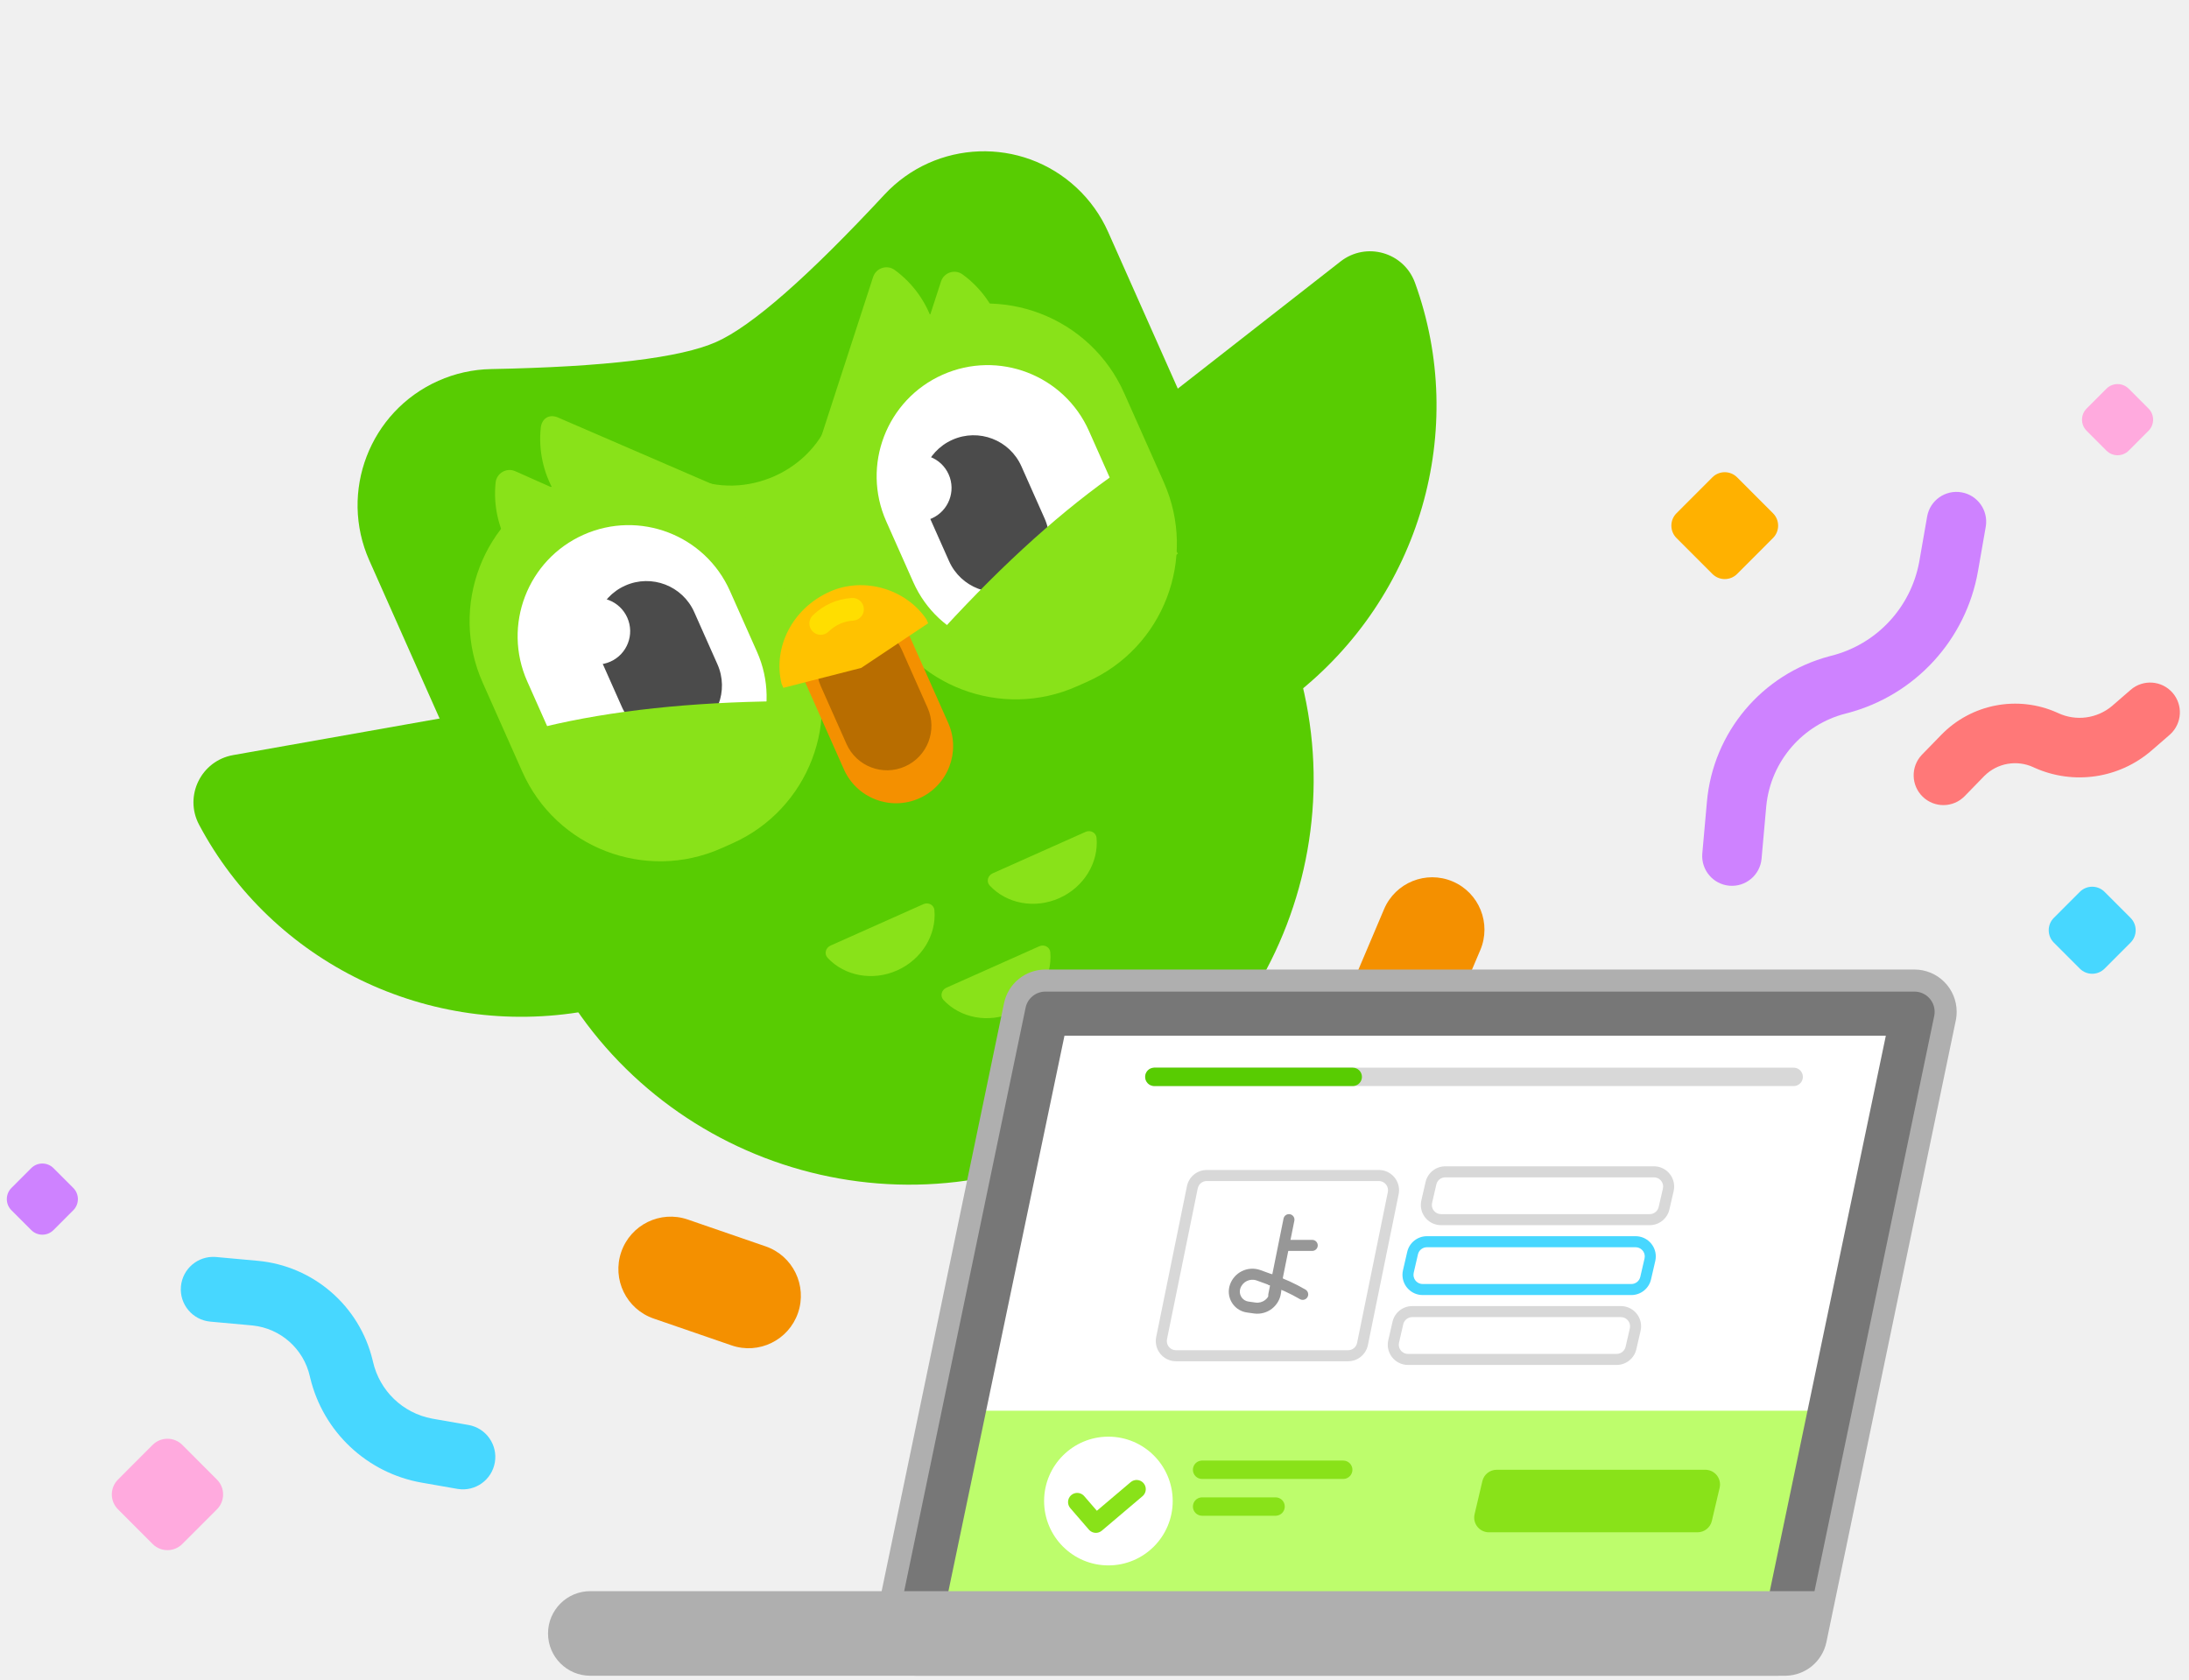
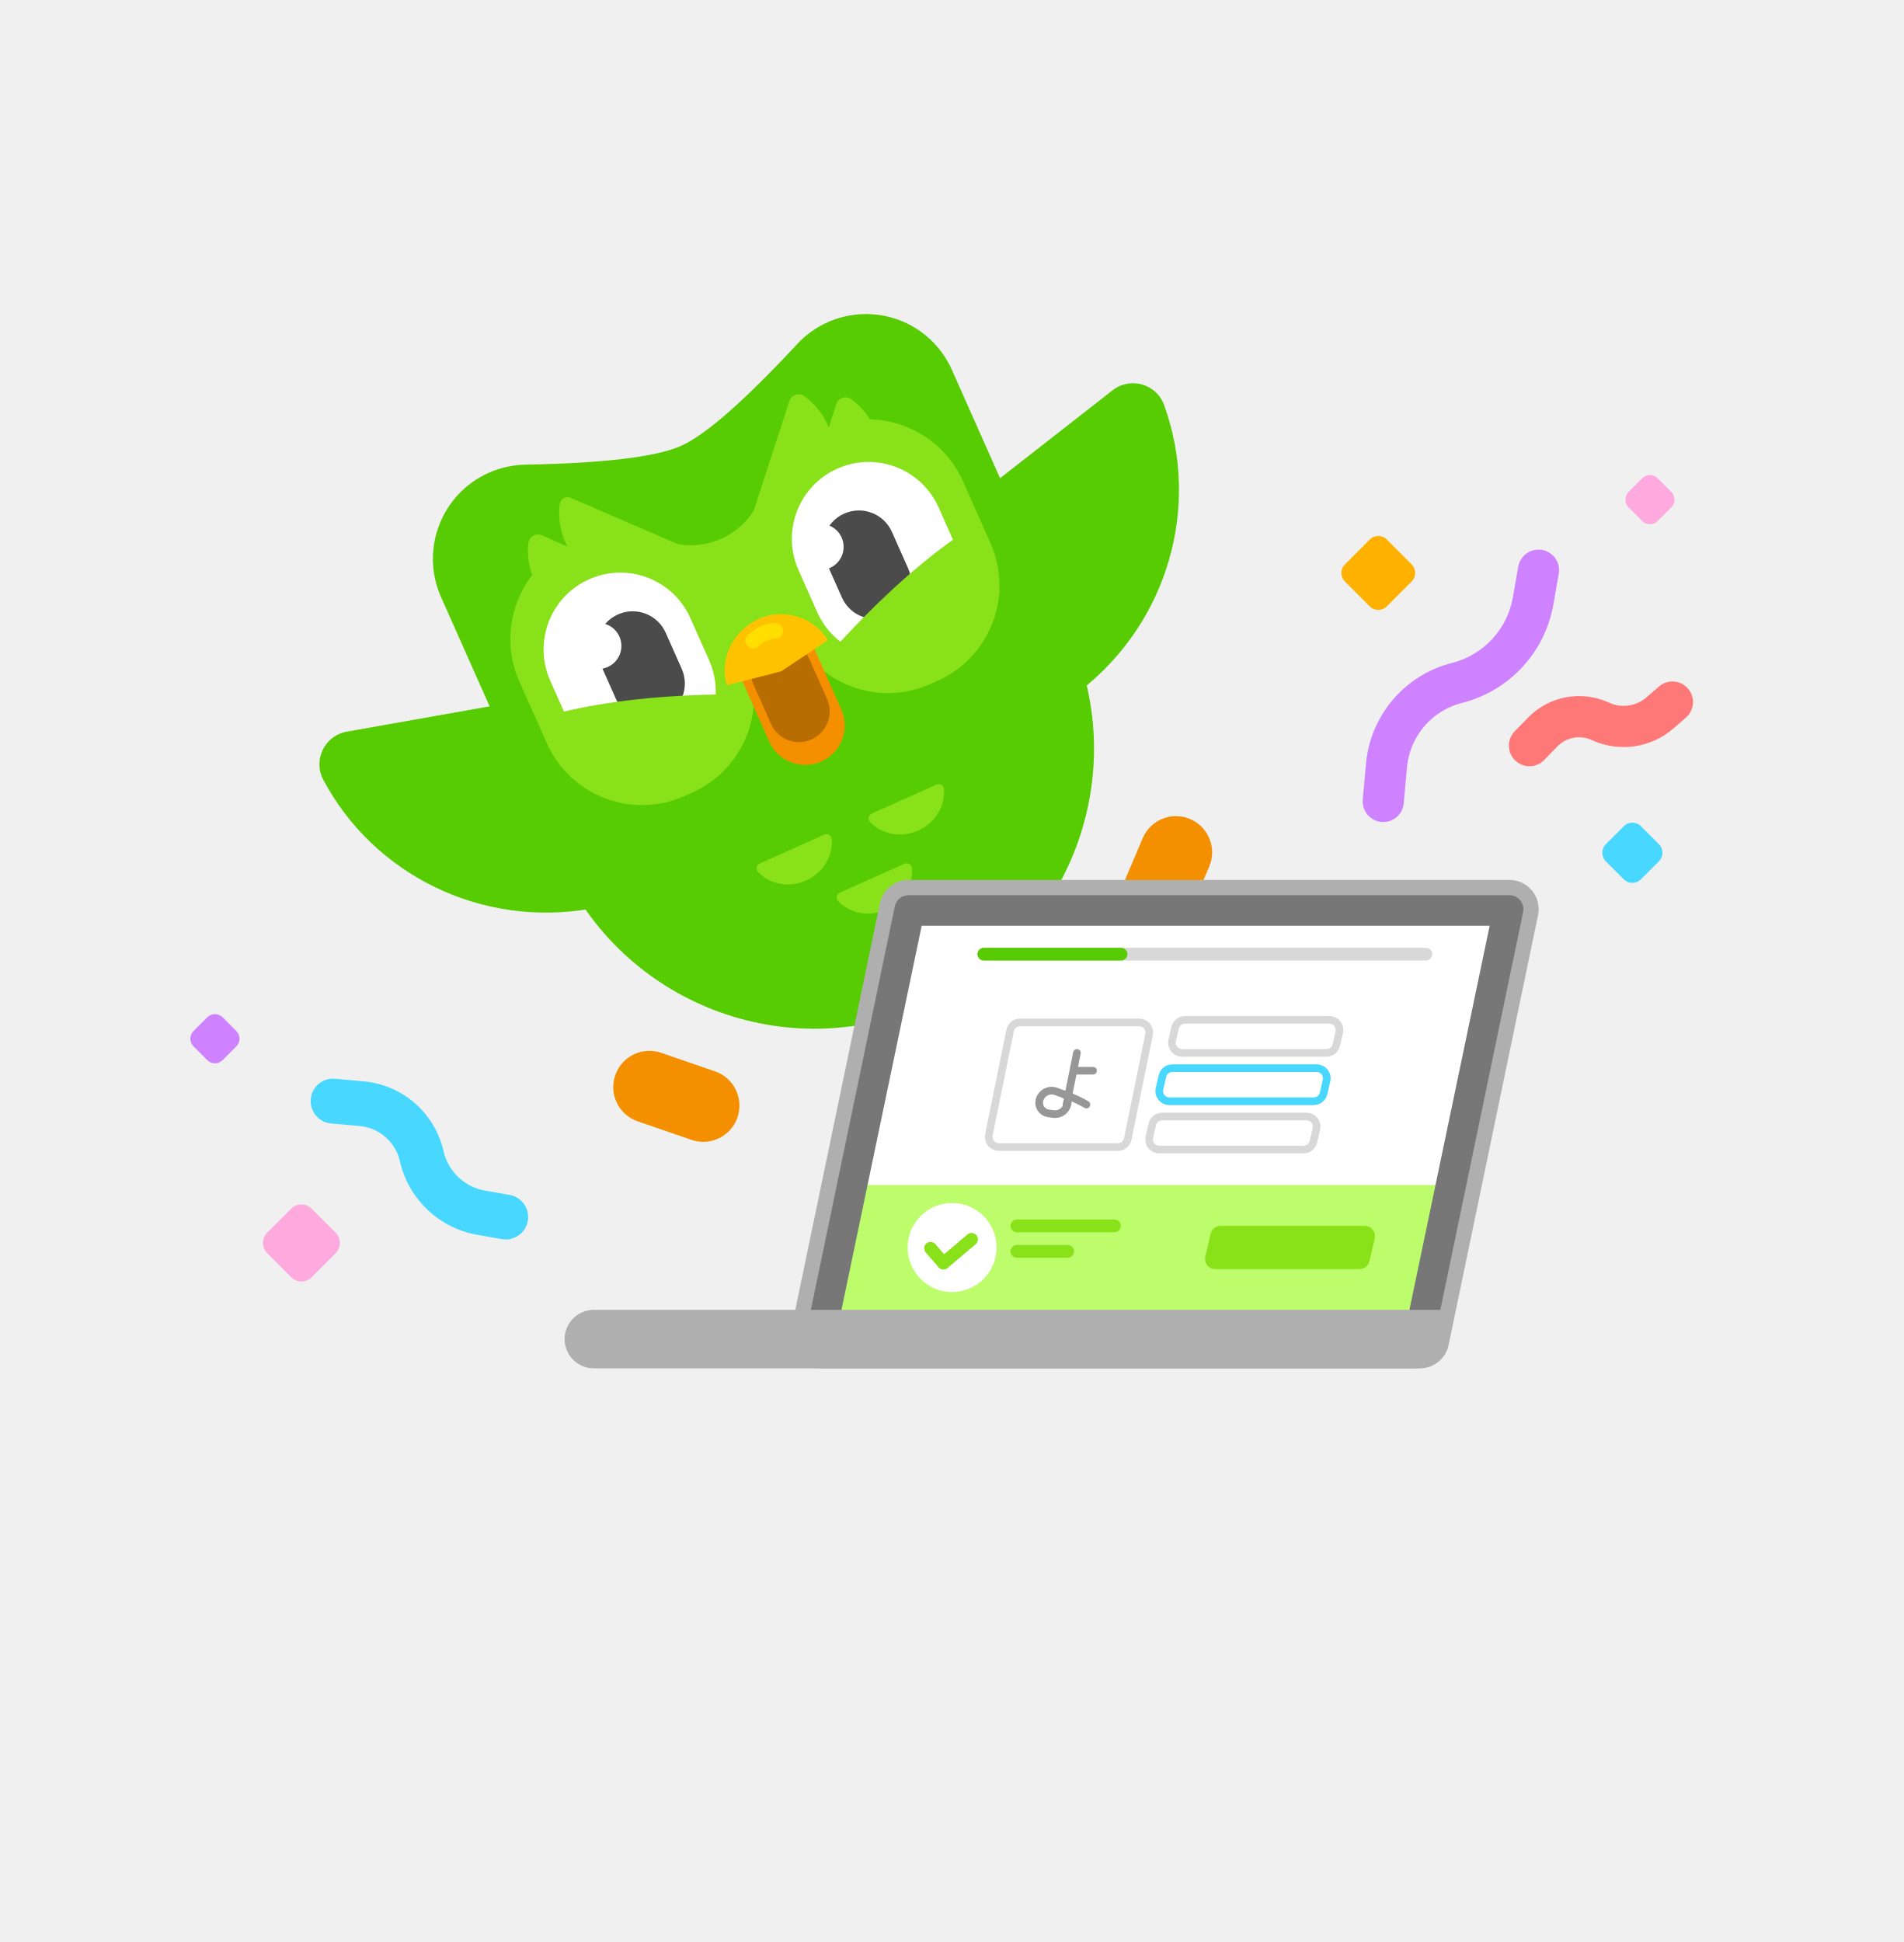
- <svg xmlns="http://www.w3.org/2000/svg" width="318" height="244" viewBox="0 0 318 244" fill="none">
-   <path d="M33.863 109.713L120.664 94.331C125.316 93.507 129.411 97.458 128.751 102.136C125.577 124.608 108.07 142.84 85.138 146.904C62.205 150.968 39.55 139.852 28.92 119.826C26.707 115.658 29.21 110.537 33.863 109.713Z" fill="#58CC02" />
-   <path d="M194.742 37.991L125.247 92.299C121.522 95.209 121.714 100.901 125.627 103.539C144.427 116.214 169.67 115.385 188.03 101.037C206.391 86.689 213.302 62.39 205.555 41.079C203.942 36.644 198.467 35.08 194.742 37.991Z" fill="#58CC02" />
-   <path d="M90.249 181.909C91.616 177.936 95.939 175.823 99.906 177.19L111.222 181.09C115.188 182.456 117.296 186.785 115.929 190.758C114.562 194.731 110.238 196.844 106.272 195.477L94.955 191.578C90.989 190.211 88.882 185.882 90.249 181.909Z" fill="#F49000" />
-   <path d="M211.024 128.069C207.163 126.428 202.704 128.234 201.064 132.101L196.385 143.134C194.744 147.002 196.545 151.466 200.405 153.106C204.266 154.747 208.725 152.941 210.365 149.074L215.045 138.04C216.685 134.173 214.885 129.709 211.024 128.069Z" fill="#F49000" />
-   <path d="M71.34 53.624C87.971 53.307 98.878 51.993 104.062 49.681C109.212 47.385 117.35 40.254 128.477 28.287C135.912 20.291 148.412 19.838 156.396 27.275C158.342 29.088 159.902 31.275 160.982 33.706L185.756 89.43C198.935 119.076 185.603 153.817 155.978 167.026C126.353 180.236 91.653 166.912 78.473 137.266L53.655 81.441C49.221 71.466 53.706 59.776 63.674 55.332C66.09 54.255 68.697 53.674 71.34 53.624Z" fill="#58CC02" />
-   <path d="M81.07 60.666L105.008 71.017C106.272 71.58 106.62 73.213 105.693 74.242C101.243 79.188 94.007 80.75 87.774 77.975C81.54 75.2 77.859 68.778 78.557 62.162C78.702 60.785 79.806 60.103 81.07 60.666Z" fill="#89E219" />
-   <path d="M100.234 69.322C108.271 72.874 118.162 68.432 120.799 60.12C126.981 74.024 136.194 94.749 136.148 94.644C136.117 94.574 129.258 97.633 115.571 103.819C111.009 93.699 105.897 82.2 100.234 69.322Z" fill="#89E219" />
-   <path d="M74.856 68.466L98.467 78.977C99.732 79.54 100.08 81.174 99.154 82.203C94.702 87.148 87.463 88.708 81.225 85.931C74.987 83.154 71.302 76.731 71.999 70.114C72.144 68.737 73.59 67.902 74.856 68.466Z" fill="#89E219" />
-   <path d="M81.24 70.191L82.817 69.487C93.883 64.553 106.845 69.53 111.768 80.604L117.524 93.549C122.447 104.623 117.467 117.6 106.4 122.535L104.823 123.238C93.757 128.172 80.795 123.195 75.872 112.121L70.117 99.176C65.194 88.102 70.174 75.125 81.24 70.191Z" fill="#89E219" />
-   <path d="M126.838 40.25L118.838 64.858C118.409 66.177 119.387 67.529 120.77 67.528C127.414 67.522 133.414 63.176 135.528 56.675C137.641 50.173 135.343 43.133 129.972 39.225C128.853 38.412 127.267 38.931 126.838 40.25Z" fill="#89E219" />
-   <path d="M136.703 40.898L128.702 65.507C128.274 66.826 129.252 68.178 130.635 68.177C137.279 68.171 143.279 63.825 145.392 57.324C147.506 50.822 145.208 43.782 139.836 39.874C138.718 39.061 137.132 39.58 136.703 40.898Z" fill="#89E219" />
-   <path d="M132.787 46.709L134.364 46.006C145.43 41.071 158.392 46.048 163.315 57.122L169.07 70.068C173.993 81.142 169.013 94.119 157.947 99.053L156.472 99.71C145.468 104.617 132.575 99.725 127.592 88.752L121.735 75.853C116.724 64.818 121.601 51.802 132.628 46.78C132.681 46.756 132.734 46.733 132.787 46.709Z" fill="#89E219" />
-   <path d="M84.766 77.698C92.899 74.072 102.425 77.73 106.043 85.868L109.973 94.709C113.591 102.847 109.932 112.384 101.799 116.01C93.666 119.637 84.141 115.979 80.523 107.841L76.592 98.999C72.974 90.861 76.634 81.324 84.766 77.698Z" fill="white" />
-   <path d="M136.922 54.45C145.054 50.824 154.58 54.482 158.198 62.62L162.128 71.461C165.746 79.599 162.086 89.136 153.954 92.762C145.821 96.388 136.296 92.731 132.678 84.593L128.747 75.751C125.129 67.613 128.789 58.076 136.922 54.45Z" fill="white" />
-   <path d="M90.824 85.087C94.658 83.378 99.148 85.102 100.854 88.939L104.223 96.517C105.929 100.354 104.203 104.85 100.369 106.559C96.536 108.269 92.045 106.545 90.339 102.708L86.97 95.13C85.264 91.293 86.99 86.797 90.824 85.087Z" fill="#4B4B4B" />
-   <path d="M132.13 92.405C130.27 88.22 125.37 86.338 121.188 88.204C117.005 90.068 115.123 94.973 116.984 99.159L122.599 111.79C124.46 115.975 129.359 117.857 133.542 115.992C137.724 114.127 139.607 109.222 137.746 105.036L132.13 92.405Z" fill="#F49000" />
-   <path d="M131.009 94.418C129.561 91.163 125.751 89.7 122.498 91.15C119.245 92.601 117.781 96.416 119.228 99.671L122.971 108.092C124.419 111.347 128.229 112.81 131.482 111.36C134.736 109.909 136.2 106.094 134.752 102.839L131.009 94.418Z" fill="#B86D00" />
-   <path d="M113.532 99.329C112.276 94.126 115.034 88.424 120.551 85.964C125.466 83.772 131.543 85.535 134.565 89.951L134.836 90.561L125.116 97.042L113.803 99.939L113.532 99.329Z" fill="#FFC200" />
-   <path d="M120.365 91.775C119.711 92.407 118.669 92.389 118.038 91.734C117.407 91.08 117.426 90.037 118.08 89.405C119.651 87.887 121.557 87.037 123.735 86.883C124.642 86.819 125.428 87.503 125.492 88.411C125.555 89.318 124.872 90.106 123.965 90.17C122.559 90.269 121.38 90.795 120.365 91.775Z" fill="#FFDE00" />
-   <path d="M138.351 63.901C142.185 62.192 146.676 63.916 148.382 67.753L151.751 75.331C153.457 79.168 151.731 83.664 147.897 85.374C144.063 87.083 139.572 85.359 137.867 81.522L134.498 73.944C132.792 70.107 134.517 65.611 138.351 63.901Z" fill="#4B4B4B" />
-   <path d="M88.676 96.131C91.116 95.043 92.214 92.182 91.128 89.741C90.043 87.299 87.185 86.202 84.746 87.29C82.306 88.378 81.208 91.239 82.294 93.68C83.379 96.121 86.237 97.219 88.676 96.131Z" fill="white" />
-   <path d="M135.363 75.32C137.803 74.232 138.901 71.371 137.816 68.93C136.73 66.489 133.873 65.391 131.433 66.479C128.993 67.567 127.895 70.428 128.981 72.869C130.066 75.311 132.924 76.408 135.363 75.32Z" fill="white" />
-   <path d="M79.12 105.581L82.548 119.922C91.115 117.865 101.484 116.758 113.63 116.631L113.484 101.884C100.3 102.022 88.853 103.244 79.12 105.581Z" fill="#89E219" />
-   <path d="M162.771 68.289L171.118 80.436C163.859 85.436 156.1 92.412 147.879 101.367L137.033 91.391C145.957 81.671 154.524 73.969 162.771 68.289Z" fill="#89E219" />
-   <path d="M120.65 137.391L134.146 131.368C134.869 131.045 135.679 131.485 135.745 132.236C136.062 135.846 133.9 139.402 130.335 140.993C126.769 142.584 122.687 141.816 120.223 139.164C119.71 138.612 119.926 137.714 120.65 137.391Z" fill="#89E219" />
-   <path d="M144.204 126.892L157.7 120.869C158.423 120.546 159.233 120.985 159.299 121.737C159.617 125.347 157.455 128.902 153.889 130.494C150.323 132.085 146.241 131.316 143.777 128.664C143.264 128.112 143.48 127.215 144.204 126.892Z" fill="#89E219" />
-   <path d="M137.483 143.511L150.979 137.488C151.702 137.165 152.512 137.605 152.578 138.356C152.895 141.966 150.733 145.522 147.168 147.113C143.602 148.704 139.52 147.936 137.056 145.284C136.543 144.732 136.759 143.834 137.483 143.511Z" fill="#89E219" />
-   <path d="M152.252 141.403H277.572C280.962 141.403 283.711 144.154 283.711 147.549C283.711 147.971 283.667 148.393 283.581 148.807L264.939 238.057C264.344 240.905 261.836 242.945 258.93 242.945H133.61C130.22 242.945 127.471 240.193 127.471 236.799C127.471 236.376 127.515 235.954 127.601 235.541L146.243 146.291C146.838 143.443 149.346 141.403 152.252 141.403Z" fill="white" />
-   <path d="M139.259 204.966H265.641C266.82 204.966 267.776 205.923 267.776 207.104C267.776 207.277 267.755 207.449 267.714 207.617L260.44 237.045C260.204 237.999 259.349 238.669 258.367 238.669H131.985C130.806 238.669 129.85 237.712 129.85 236.531C129.85 236.358 129.871 236.186 129.913 236.018L137.186 206.59C137.422 205.636 138.277 204.966 139.259 204.966Z" fill="#BDFD6C" />
-   <path d="M277.572 141.403H152.195L152.001 141.407L151.944 141.41C150.632 141.476 149.387 141.96 148.381 142.779C147.294 143.663 146.534 144.898 146.243 146.291L127.589 235.598L127.553 235.794L127.544 235.852C127.496 236.165 127.471 236.482 127.471 236.799C127.471 238.447 128.128 240.002 129.269 241.145C130.41 242.287 131.964 242.945 133.61 242.945H258.986L259.181 242.94L259.238 242.937C260.549 242.871 261.795 242.387 262.801 241.569C263.888 240.685 264.648 239.45 264.939 238.057L283.593 148.749L283.628 148.553L283.637 148.495C283.686 148.182 283.711 147.865 283.711 147.549C283.711 145.9 283.054 144.345 281.913 143.203C280.772 142.06 279.218 141.403 277.572 141.403ZM273.958 150.488L256.544 233.859H137.223L154.637 150.488H273.958Z" fill="#777777" />
-   <path d="M217.424 213.551H247.734C248.914 213.551 249.87 214.508 249.87 215.689C249.87 215.853 249.85 216.018 249.813 216.178L248.682 220.988C248.455 221.954 247.595 222.636 246.604 222.636H216.294C215.115 222.636 214.159 221.679 214.159 220.498C214.159 220.334 214.178 220.169 214.215 220.009L215.346 215.199C215.573 214.233 216.433 213.551 217.424 213.551Z" fill="#89E219" />
-   <path d="M240.272 169.46H209.958C208.591 169.46 207.405 170.405 207.097 171.739L206.481 174.411C206.431 174.628 206.406 174.849 206.406 175.072C206.406 176.695 207.721 178.011 209.342 178.011H239.657C241.024 178.011 242.21 177.066 242.517 175.733L243.133 173.061C243.183 172.844 243.208 172.622 243.208 172.4C243.208 170.776 241.894 169.46 240.272 169.46ZM209.958 171.063H240.272C241.01 171.063 241.607 171.662 241.607 172.4C241.607 172.501 241.596 172.601 241.573 172.7L240.957 175.372C240.817 175.978 240.278 176.408 239.657 176.408H209.342C208.605 176.408 208.008 175.81 208.008 175.072C208.008 174.971 208.019 174.87 208.042 174.771L208.658 172.099C208.797 171.493 209.337 171.063 209.958 171.063Z" fill="#D8D8D8" />
-   <path d="M235.469 189.769H205.154C203.787 189.769 202.601 190.713 202.294 192.047L201.678 194.719C201.628 194.936 201.603 195.158 201.603 195.38C201.603 197.003 202.917 198.319 204.538 198.319H234.853C236.22 198.319 237.406 197.375 237.714 196.041L238.329 193.369C238.379 193.152 238.405 192.93 238.405 192.708C238.405 191.085 237.09 189.769 235.469 189.769ZM205.154 191.372H235.469C236.206 191.372 236.803 191.97 236.803 192.708C236.803 192.809 236.792 192.91 236.769 193.008L236.153 195.681C236.013 196.287 235.474 196.716 234.853 196.716H204.538C203.801 196.716 203.204 196.118 203.204 195.38C203.204 195.279 203.215 195.178 203.238 195.08L203.854 192.407C203.994 191.801 204.533 191.372 205.154 191.372Z" fill="#D8D8D8" />
-   <path d="M237.604 179.614H207.29C205.922 179.614 204.736 180.559 204.429 181.893L203.813 184.565C203.763 184.782 203.738 185.003 203.738 185.226C203.738 186.849 205.052 188.165 206.674 188.165H236.988C238.355 188.165 239.541 187.22 239.849 185.887L240.465 183.215C240.515 182.998 240.54 182.776 240.54 182.554C240.54 180.93 239.225 179.614 237.604 179.614ZM207.29 181.218H237.604C238.341 181.218 238.939 181.816 238.939 182.554C238.939 182.655 238.927 182.756 238.904 182.854L238.288 185.526C238.149 186.132 237.61 186.562 236.988 186.562H206.674C205.937 186.562 205.339 185.964 205.339 185.226C205.339 185.125 205.351 185.024 205.373 184.925L205.989 182.253C206.129 181.647 206.668 181.218 207.29 181.218Z" fill="#47D7FF" />
-   <path d="M200.307 169.995H175.306C173.911 169.995 172.709 170.978 172.43 172.346L167.963 194.258C167.924 194.451 167.904 194.648 167.904 194.846C167.904 196.469 169.218 197.785 170.84 197.785H195.84C197.235 197.785 198.438 196.802 198.717 195.433L203.183 173.522C203.223 173.328 203.243 173.131 203.243 172.934C203.243 171.311 201.928 169.995 200.307 169.995ZM175.306 171.598H200.307C201.044 171.598 201.641 172.196 201.641 172.934C201.641 173.024 201.632 173.113 201.614 173.201L197.148 195.113C197.021 195.735 196.474 196.182 195.84 196.182H170.84C170.103 196.182 169.505 195.584 169.505 194.846C169.505 194.756 169.514 194.666 169.532 194.579L173.999 172.667C174.125 172.045 174.672 171.598 175.306 171.598Z" fill="#D8D8D8" />
-   <path d="M170.361 218.094C170.361 212.928 166.178 208.741 161.019 208.741C155.86 208.741 151.678 212.928 151.678 218.094C151.678 223.259 155.86 227.446 161.019 227.446C166.178 227.446 170.361 223.259 170.361 218.094Z" fill="white" />
-   <path d="M278.112 140.868H151.865L151.725 140.87C150.338 140.906 149.038 141.394 147.992 142.246C146.904 143.131 146.145 144.365 145.855 145.761L127.061 236.08L127.026 236.259C126.962 236.632 126.932 236.982 126.932 237.333C126.932 238.984 127.587 240.535 128.73 241.679C129.872 242.823 131.422 243.479 133.07 243.479H259.318L259.457 243.477C260.844 243.441 262.144 242.953 263.19 242.102C264.278 241.216 265.037 239.982 265.327 238.587L284.121 148.268L284.156 148.088C284.22 147.715 284.25 147.365 284.25 147.014C284.25 145.363 283.595 143.812 282.452 142.668C281.31 141.524 279.761 140.868 278.112 140.868ZM151.885 144.075H278.112C278.902 144.075 279.64 144.387 280.188 144.936C280.736 145.484 281.048 146.223 281.048 147.014C281.048 147.182 281.033 147.349 281.005 147.515L280.981 147.641L262.192 237.933C262.053 238.601 261.691 239.189 261.17 239.614C260.669 240.022 260.049 240.254 259.395 240.271L259.297 240.273H133.07C132.28 240.273 131.542 239.96 130.994 239.412C130.446 238.863 130.134 238.125 130.134 237.333C130.134 237.165 130.149 236.998 130.177 236.832L130.202 236.707L148.99 146.415C149.129 145.746 149.491 145.158 150.012 144.734C150.513 144.326 151.134 144.093 151.787 144.076L151.885 144.075Z" fill="#AFAFAF" />
-   <path d="M85.753 231.187H264.309V237.333C264.309 240.727 261.561 243.479 258.171 243.479H85.753C82.363 243.479 79.614 240.727 79.614 237.333C79.614 233.939 82.363 231.187 85.753 231.187Z" fill="#AFAFAF" />
-   <path d="M164.254 215.349C164.816 214.873 165.659 214.943 166.135 215.506C166.596 216.051 166.545 216.86 166.03 217.343L165.978 217.389L160.062 222.403C159.522 222.861 158.722 222.814 158.237 222.308L158.191 222.257L155.481 219.122C154.999 218.564 155.06 217.72 155.617 217.237C156.157 216.769 156.966 216.812 157.454 217.324L157.499 217.373L159.345 219.509L164.254 215.349Z" fill="#89E219" />
-   <path d="M195.135 212.215C195.872 212.215 196.469 212.813 196.469 213.551C196.469 214.267 195.905 214.852 195.197 214.885L195.135 214.887H174.631C173.894 214.887 173.296 214.289 173.296 213.551C173.296 212.834 173.86 212.249 174.568 212.216L174.631 212.215H195.135Z" fill="#89E219" />
-   <path d="M185.307 217.559C186.044 217.559 186.641 218.157 186.641 218.895C186.641 219.612 186.078 220.197 185.37 220.23L185.307 220.231H174.631C173.894 220.231 173.296 219.633 173.296 218.895C173.296 218.178 173.86 217.593 174.568 217.561L174.631 217.559H185.307Z" fill="#89E219" />
-   <path d="M260.573 155.128C261.31 155.128 261.907 155.726 261.907 156.464C261.907 157.181 261.343 157.766 260.636 157.799L260.573 157.8H167.691C166.954 157.8 166.357 157.202 166.357 156.464C166.357 155.747 166.921 155.162 167.629 155.13L167.691 155.128H260.573Z" fill="#D8D8D8" />
-   <path d="M196.517 155.128C197.254 155.128 197.851 155.726 197.851 156.464C197.851 157.181 197.287 157.766 196.58 157.799L196.517 157.8H167.691C166.954 157.8 166.357 157.202 166.357 156.464C166.357 155.747 166.921 155.162 167.629 155.13L167.691 155.128H196.517Z" fill="#58CC02" />
-   <path d="M186.463 177.051C186.55 176.617 186.973 176.336 187.406 176.424C187.823 176.508 188.098 176.902 188.041 177.318L188.033 177.368L185.825 188.324C185.737 188.758 185.315 189.039 184.881 188.951C184.464 188.867 184.189 188.473 184.246 188.057L184.255 188.007L186.463 177.051Z" fill="#979797" />
-   <path d="M190.633 180.149C191.075 180.149 191.433 180.508 191.433 180.95C191.433 181.377 191.101 181.725 190.682 181.751L190.633 181.752H186.714C186.272 181.752 185.913 181.393 185.913 180.95C185.913 180.524 186.246 180.175 186.665 180.15L186.714 180.149H190.633Z" fill="#979797" />
-   <path d="M178.667 186.695C178.607 186.872 178.564 187.055 178.538 187.241C178.303 188.915 179.468 190.463 181.14 190.698L182.19 190.846C184.096 191.099 185.84 189.761 186.092 187.86L186.374 185.725L183.113 184.543C183.087 184.534 183.061 184.525 183.035 184.516C181.228 183.91 179.272 184.885 178.667 186.695ZM182.526 186.036L182.568 186.051L184.617 186.793L184.504 187.649C184.369 188.673 183.429 189.393 182.407 189.257L181.363 189.111C180.567 188.999 180.012 188.261 180.124 187.464C180.136 187.376 180.157 187.288 180.185 187.204C180.509 186.234 181.558 185.711 182.526 186.036Z" fill="#979797" />
-   <path d="M189.938 188.468C189.715 188.85 189.225 188.98 188.843 188.758C187.418 187.929 185.925 187.249 184.363 186.716C183.945 186.574 183.721 186.118 183.863 185.699C184.006 185.28 184.461 185.056 184.879 185.199C186.542 185.765 188.131 186.489 189.648 187.372C190.03 187.594 190.16 188.085 189.938 188.468Z" fill="#979797" />
-   <path d="M309.524 100.231C311.327 98.666 314.056 98.86 315.62 100.666C317.161 102.446 316.993 105.128 315.259 106.703L315.185 106.769L312.57 109.039C307.868 113.119 301.234 114.095 295.566 111.554L295.395 111.475C292.994 110.365 290.162 110.867 288.288 112.723L288.204 112.807L285.417 115.671C283.751 117.383 281.016 117.418 279.306 115.751C277.62 114.107 277.562 111.419 279.159 109.704L279.227 109.633L282.014 106.769C286.399 102.263 293.121 100.981 298.845 103.541L299.019 103.62C301.601 104.815 304.636 104.407 306.812 102.584L306.908 102.501L309.524 100.231Z" fill="#FF7878" />
-   <path d="M279.959 75.051C280.37 72.698 282.609 71.123 284.96 71.535C287.278 71.941 288.84 74.126 288.488 76.444L288.472 76.542L287.349 82.976C285.605 92.959 278.22 101.002 268.454 103.592L268.157 103.669C261.868 105.257 257.253 110.614 256.595 117.06L256.577 117.256L255.906 124.764C255.694 127.144 253.594 128.901 251.217 128.688C248.873 128.478 247.134 126.431 247.29 124.091L247.298 123.994L247.968 116.485C248.87 106.391 255.984 97.953 265.746 95.356L266.043 95.279C272.585 93.626 277.561 88.315 278.799 81.687L278.835 81.486L279.959 75.051Z" fill="#CE82FF" />
-   <path d="M68.058 207.042C70.618 207.49 72.332 209.931 71.885 212.495C71.443 215.026 69.061 216.731 66.536 216.343L66.438 216.327L61.269 215.423C53.312 214.032 46.95 208.043 45.064 200.196L45.008 199.958C44.1 195.971 40.758 193.012 36.706 192.588L36.578 192.575L30.547 192.026C27.958 191.79 26.05 189.498 26.285 186.906C26.518 184.347 28.753 182.452 31.301 182.631L31.4 182.639L37.431 183.189C45.518 183.925 52.227 189.737 54.13 197.622L54.187 197.862C55.147 202.079 58.516 205.317 62.753 206.113L62.889 206.138L68.058 207.042Z" fill="#47D7FF" />
-   <path d="M31.517 214.978L26.485 209.939C25.293 208.747 23.362 208.747 22.171 209.939L17.138 214.978C15.947 216.171 15.947 218.104 17.138 219.297L22.171 224.335C23.362 225.528 25.293 225.528 26.485 224.335L31.517 219.297C32.709 218.104 32.709 216.171 31.517 214.978Z" fill="#FFAADE" />
-   <path d="M309.509 133.361L305.735 129.582C304.742 128.588 303.133 128.588 302.14 129.582L298.366 133.361C297.373 134.355 297.373 135.966 298.366 136.96L302.14 140.739C303.133 141.733 304.742 141.733 305.735 140.739L309.509 136.96C310.502 135.966 310.502 134.355 309.509 133.361Z" fill="#47D7FF" />
-   <path d="M312.117 59.356L309.241 56.477C308.347 55.583 306.899 55.583 306.005 56.477L303.13 59.356C302.236 60.251 302.236 61.701 303.13 62.596L306.005 65.475C306.899 66.369 308.347 66.369 309.241 65.475L312.117 62.596C313.01 61.701 313.01 60.251 312.117 59.356Z" fill="#FFAADE" />
-   <path d="M10.647 172.605L7.771 169.726C6.878 168.831 5.429 168.831 4.536 169.726L1.66 172.605C0.766 173.499 0.766 174.95 1.66 175.844L4.536 178.723C5.429 179.618 6.878 179.618 7.771 178.723L10.647 175.844C11.54 174.95 11.54 173.499 10.647 172.605Z" fill="#CE82FF" />
-   <path d="M257.567 74.573L252.355 69.355C251.362 68.361 249.752 68.361 248.76 69.355L243.547 74.573C242.555 75.567 242.555 77.179 243.547 78.172L248.76 83.391C249.752 84.385 251.362 84.385 252.355 83.391L257.567 78.172C258.56 77.179 258.56 75.567 257.567 74.573Z" fill="#FFB100" />
+ <svg xmlns="http://www.w3.org/2000/svg" width="400" height="408" viewBox="0 0 400 408" fill="none">
+   <path d="M72.863 153.713L159.664 138.331C164.316 137.507 168.411 141.459 167.751 146.136C164.577 168.608 147.07 186.84 124.138 190.904C101.205 194.968 78.55 183.852 67.92 163.826C65.707 159.658 68.21 154.537 72.863 153.713Z" fill="#58CC02" />
+   <path d="M233.742 81.991L164.247 136.298C160.522 139.209 160.714 144.901 164.627 147.539C183.427 160.214 208.67 159.385 227.03 145.037C245.391 130.689 252.302 106.39 244.555 85.079C242.942 80.644 237.467 79.08 233.742 81.991Z" fill="#58CC02" />
+   <path d="M129.249 225.909C130.616 221.936 134.939 219.823 138.906 221.19L150.222 225.09C154.188 226.456 156.296 230.785 154.929 234.758C153.562 238.731 149.238 240.844 145.272 239.477L133.955 235.578C129.989 234.211 127.882 229.882 129.249 225.909Z" fill="#F49000" />
+   <path d="M250.024 172.069C246.163 170.428 241.704 172.234 240.064 176.101L235.385 187.134C233.744 191.002 235.545 195.466 239.405 197.106C243.266 198.747 247.725 196.941 249.365 193.074L254.045 182.04C255.685 178.173 253.885 173.709 250.024 172.069Z" fill="#F49000" />
+   <path d="M110.34 97.624C126.971 97.307 137.878 95.993 143.062 93.681C148.212 91.385 156.35 84.254 167.477 72.287C174.912 64.291 187.412 63.838 195.396 71.275C197.342 73.088 198.902 75.275 199.982 77.706L224.756 133.43C237.935 163.076 224.603 197.817 194.978 211.026C165.353 224.236 130.653 210.912 117.473 181.266L92.655 125.441C88.221 115.466 92.706 103.777 102.674 99.332C105.09 98.255 107.697 97.674 110.34 97.624Z" fill="#58CC02" />
+   <path d="M120.071 104.666L144.008 115.017C145.272 115.58 145.62 117.213 144.693 118.242C140.243 123.188 133.007 124.75 126.774 121.975C120.54 119.2 116.859 112.778 117.557 106.162C117.702 104.785 118.806 104.103 120.071 104.666Z" fill="#89E219" />
+   <path d="M139.234 113.321C147.271 116.873 157.162 112.432 159.799 104.12C165.981 118.024 175.194 138.749 175.148 138.644C175.117 138.574 168.258 141.632 154.571 147.819C150.009 137.698 144.897 126.199 139.234 113.321Z" fill="#89E219" />
+   <path d="M113.856 112.466L137.467 122.977C138.732 123.54 139.08 125.174 138.154 126.203C133.702 131.148 126.462 132.708 120.225 129.931C113.987 127.154 110.302 120.731 110.999 114.114C111.143 112.737 112.59 111.902 113.856 112.466Z" fill="#89E219" />
+   <path d="M120.24 114.191L121.817 113.487C132.883 108.553 145.845 113.53 150.768 124.604L156.524 137.55C161.447 148.623 156.467 161.6 145.4 166.535L143.823 167.238C132.757 172.172 119.795 167.195 114.872 156.121L109.117 143.176C104.194 132.102 109.174 119.125 120.24 114.191Z" fill="#89E219" />
+   <path d="M165.838 84.249L157.838 108.858C157.409 110.177 158.387 111.529 159.77 111.528C166.414 111.522 172.414 107.176 174.528 100.675C176.641 94.173 174.343 87.133 168.972 83.225C167.853 82.412 166.267 82.93 165.838 84.249Z" fill="#89E219" />
+   <path d="M175.703 84.898L167.702 109.507C167.274 110.826 168.252 112.178 169.635 112.177C176.279 112.171 182.279 107.825 184.392 101.324C186.506 94.822 184.208 87.782 178.836 83.874C177.718 83.061 176.132 83.579 175.703 84.898Z" fill="#89E219" />
+   <path d="M171.787 90.709L173.364 90.005C184.43 85.071 197.392 90.048 202.315 101.122L208.07 114.068C212.993 125.141 208.013 138.119 196.947 143.053L195.472 143.71C184.468 148.617 171.575 143.725 166.592 132.752L160.735 119.852C155.724 108.818 160.601 95.802 171.628 90.78C171.681 90.756 171.734 90.732 171.787 90.709Z" fill="#89E219" />
+   <path d="M123.767 121.698C131.899 118.072 141.425 121.73 145.043 129.868L148.973 138.709C152.591 146.847 148.932 156.384 140.799 160.01C132.666 163.637 123.141 159.979 119.523 151.841L115.592 143C111.974 134.862 115.634 125.325 123.767 121.698Z" fill="white" />
+   <path d="M175.922 98.45C184.054 94.824 193.58 98.482 197.198 106.62L201.128 115.461C204.746 123.599 201.086 133.136 192.954 136.762C184.821 140.389 175.296 136.731 171.678 128.593L167.747 119.752C164.129 111.614 167.789 102.077 175.922 98.45Z" fill="white" />
+   <path d="M129.824 129.087C133.658 127.378 138.148 129.102 139.854 132.939L143.223 140.517C144.929 144.354 143.203 148.85 139.369 150.559C135.536 152.269 131.045 150.545 129.339 146.708L125.97 139.129C124.264 135.293 125.99 130.797 129.824 129.087Z" fill="#4B4B4B" />
+   <path d="M171.13 136.405C169.27 132.22 164.37 130.339 160.188 132.204C156.005 134.069 154.123 138.974 155.984 143.159L161.599 155.79C163.46 159.975 168.359 161.857 172.542 159.992C176.724 158.127 178.607 153.222 176.746 149.036L171.13 136.405Z" fill="#F49000" />
+   <path d="M170.009 138.418C168.561 135.163 164.751 133.7 161.498 135.15C158.245 136.601 156.781 140.416 158.228 143.671L161.971 152.092C163.419 155.347 167.229 156.81 170.482 155.36C173.736 153.909 175.2 150.094 173.752 146.839L170.009 138.418Z" fill="#B86D00" />
+   <path d="M152.532 143.329C151.276 138.125 154.034 132.424 159.551 129.964C164.466 127.772 170.543 129.535 173.565 133.951L173.836 134.561L164.116 141.042L152.803 143.939L152.532 143.329Z" fill="#FFC200" />
+   <path d="M159.365 135.775C158.711 136.407 157.669 136.388 157.038 135.734C156.407 135.079 156.426 134.036 157.08 133.404C158.651 131.887 160.557 131.037 162.735 130.883C163.642 130.819 164.428 131.503 164.492 132.41C164.555 133.318 163.872 134.106 162.965 134.17C161.559 134.269 160.38 134.794 159.365 135.775Z" fill="#FFDE00" />
+   <path d="M177.351 107.901C181.185 106.192 185.676 107.916 187.382 111.753L190.751 119.331C192.457 123.168 190.731 127.664 186.897 129.374C183.063 131.083 178.572 129.359 176.867 125.522L173.498 117.944C171.792 114.107 173.517 109.611 177.351 107.901Z" fill="#4B4B4B" />
+   <path d="M127.676 140.131C130.116 139.043 131.214 136.182 130.128 133.741C129.043 131.3 126.185 130.202 123.746 131.29C121.306 132.378 120.208 135.239 121.294 137.68C122.379 140.122 125.237 141.219 127.676 140.131Z" fill="white" />
+   <path d="M174.363 119.32C176.803 118.232 177.901 115.371 176.816 112.93C175.73 110.489 172.873 109.391 170.433 110.479C167.993 111.567 166.895 114.428 167.981 116.869C169.066 119.311 171.924 120.408 174.363 119.32Z" fill="white" />
+   <path d="M118.12 149.581L121.548 163.922C130.116 161.865 140.484 160.758 152.63 160.631L152.484 145.884C139.3 146.022 127.853 147.244 118.12 149.581Z" fill="#89E219" />
+   <path d="M201.771 112.289L210.118 124.437C202.859 129.436 195.1 136.412 186.879 145.367L176.033 135.391C184.957 125.671 193.524 117.97 201.771 112.289Z" fill="#89E219" />
+   <path d="M159.65 181.391L173.146 175.368C173.869 175.045 174.679 175.485 174.745 176.236C175.062 179.846 172.9 183.402 169.335 184.993C165.769 186.584 161.687 185.816 159.223 183.164C158.71 182.612 158.926 181.714 159.65 181.391Z" fill="#89E219" />
+   <path d="M183.204 170.892L196.7 164.869C197.423 164.546 198.233 164.985 198.299 165.737C198.617 169.347 196.455 172.902 192.889 174.494C189.323 176.085 185.241 175.316 182.777 172.664C182.264 172.112 182.48 171.215 183.204 170.892Z" fill="#89E219" />
+   <path d="M176.483 187.511L189.979 181.488C190.702 181.165 191.512 181.605 191.578 182.356C191.895 185.966 189.733 189.522 186.168 191.113C182.602 192.704 178.52 191.936 176.056 189.284C175.543 188.732 175.759 187.834 176.483 187.511Z" fill="#89E219" />
+   <path d="M191.252 185.403H316.572C319.962 185.403 322.711 188.154 322.711 191.549C322.711 191.971 322.667 192.393 322.581 192.807L303.939 282.057C303.344 284.905 300.836 286.945 297.93 286.945H172.61C169.22 286.945 166.471 284.193 166.471 280.799C166.471 280.376 166.515 279.954 166.601 279.541L185.243 190.291C185.838 187.443 188.346 185.403 191.252 185.403Z" fill="white" />
+   <path d="M178.259 248.966H304.641C305.82 248.966 306.776 249.923 306.776 251.104C306.776 251.277 306.755 251.449 306.714 251.617L299.44 281.045C299.204 281.999 298.349 282.669 297.367 282.669H170.985C169.806 282.669 168.85 281.712 168.85 280.531C168.85 280.358 168.871 280.186 168.913 280.018L176.186 250.59C176.422 249.636 177.277 248.966 178.259 248.966Z" fill="#BDFD6C" />
+   <path d="M316.572 185.403H191.195L191.001 185.407L190.944 185.41C189.632 185.476 188.387 185.96 187.381 186.779C186.294 187.663 185.534 188.898 185.243 190.291L166.589 279.598L166.553 279.794L166.544 279.852C166.496 280.165 166.471 280.482 166.471 280.799C166.471 282.447 167.128 284.002 168.269 285.145C169.41 286.287 170.964 286.945 172.61 286.945H297.986L298.181 286.94L298.238 286.937C299.549 286.871 300.795 286.387 301.801 285.569C302.888 284.685 303.648 283.45 303.939 282.057L322.593 192.749L322.628 192.553L322.637 192.495C322.686 192.182 322.711 191.865 322.711 191.549C322.711 189.9 322.054 188.345 320.913 187.203C319.772 186.06 318.218 185.403 316.572 185.403ZM312.958 194.488L295.544 277.859H176.223L193.637 194.488H312.958Z" fill="#777777" />
+   <path d="M256.424 257.551H286.734C287.914 257.551 288.87 258.508 288.87 259.689C288.87 259.853 288.85 260.018 288.813 260.178L287.682 264.988C287.455 265.954 286.595 266.636 285.604 266.636H255.294C254.115 266.636 253.159 265.679 253.159 264.498C253.159 264.334 253.178 264.169 253.215 264.009L254.346 259.199C254.573 258.233 255.433 257.551 256.424 257.551Z" fill="#89E219" />
+   <path d="M279.272 213.46H248.958C247.591 213.46 246.405 214.405 246.097 215.739L245.481 218.411C245.431 218.628 245.406 218.849 245.406 219.072C245.406 220.695 246.721 222.011 248.342 222.011H278.657C280.024 222.011 281.21 221.066 281.517 219.733L282.133 217.061C282.183 216.844 282.208 216.622 282.208 216.4C282.208 214.776 280.894 213.46 279.272 213.46ZM248.958 215.063H279.272C280.01 215.063 280.607 215.662 280.607 216.4C280.607 216.501 280.596 216.601 280.573 216.7L279.957 219.372C279.817 219.978 279.278 220.408 278.657 220.408H248.342C247.605 220.408 247.008 219.81 247.008 219.072C247.008 218.971 247.019 218.87 247.042 218.771L247.658 216.099C247.797 215.493 248.337 215.063 248.958 215.063Z" fill="#D8D8D8" />
+   <path d="M274.469 233.769H244.154C242.787 233.769 241.601 234.713 241.294 236.047L240.678 238.719C240.628 238.936 240.603 239.158 240.603 239.38C240.603 241.003 241.917 242.319 243.538 242.319H273.853C275.22 242.319 276.406 241.375 276.714 240.041L277.329 237.369C277.379 237.152 277.405 236.93 277.405 236.708C277.405 235.085 276.09 233.769 274.469 233.769ZM244.154 235.372H274.469C275.206 235.372 275.803 235.97 275.803 236.708C275.803 236.809 275.792 236.91 275.769 237.008L275.153 239.681C275.013 240.287 274.474 240.716 273.853 240.716H243.538C242.801 240.716 242.204 240.118 242.204 239.38C242.204 239.279 242.215 239.178 242.238 239.08L242.854 236.407C242.994 235.801 243.533 235.372 244.154 235.372Z" fill="#D8D8D8" />
+   <path d="M276.604 223.614H246.29C244.922 223.614 243.736 224.559 243.429 225.893L242.813 228.565C242.763 228.782 242.738 229.003 242.738 229.226C242.738 230.849 244.052 232.165 245.674 232.165H275.988C277.355 232.165 278.541 231.22 278.849 229.887L279.465 227.215C279.515 226.998 279.54 226.776 279.54 226.554C279.54 224.93 278.225 223.614 276.604 223.614ZM246.29 225.218H276.604C277.341 225.218 277.939 225.816 277.939 226.554C277.939 226.655 277.927 226.756 277.904 226.854L277.288 229.526C277.149 230.132 276.61 230.562 275.988 230.562H245.674C244.937 230.562 244.339 229.964 244.339 229.226C244.339 229.125 244.351 229.024 244.373 228.925L244.989 226.253C245.129 225.647 245.668 225.218 246.29 225.218Z" fill="#47D7FF" />
+   <path d="M239.307 213.995H214.306C212.911 213.995 211.709 214.978 211.43 216.346L206.963 238.258C206.924 238.451 206.904 238.648 206.904 238.846C206.904 240.469 208.218 241.785 209.84 241.785H234.84C236.235 241.785 237.438 240.802 237.717 239.433L242.183 217.522C242.223 217.328 242.243 217.131 242.243 216.934C242.243 215.311 240.928 213.995 239.307 213.995ZM214.306 215.598H239.307C240.044 215.598 240.641 216.196 240.641 216.934C240.641 217.024 240.632 217.113 240.614 217.201L236.148 239.113C236.021 239.735 235.474 240.182 234.84 240.182H209.84C209.103 240.182 208.505 239.584 208.505 238.846C208.505 238.756 208.514 238.666 208.532 238.579L212.999 216.667C213.125 216.045 213.672 215.598 214.306 215.598Z" fill="#D8D8D8" />
+   <path d="M209.361 262.094C209.361 256.928 205.178 252.741 200.019 252.741C194.86 252.741 190.678 256.928 190.678 262.094C190.678 267.259 194.86 271.446 200.019 271.446C205.178 271.446 209.361 267.259 209.361 262.094Z" fill="white" />
+   <path d="M317.112 184.868H190.865L190.725 184.87C189.338 184.906 188.038 185.394 186.992 186.246C185.904 187.131 185.145 188.365 184.855 189.761L166.061 280.08L166.026 280.259C165.962 280.632 165.932 280.982 165.932 281.333C165.932 282.984 166.587 284.535 167.73 285.679C168.872 286.823 170.422 287.479 172.07 287.479H298.318L298.457 287.477C299.844 287.441 301.144 286.953 302.19 286.102C303.278 285.216 304.037 283.982 304.327 282.587L323.121 192.268L323.156 192.088C323.22 191.715 323.25 191.365 323.25 191.014C323.25 189.363 322.595 187.812 321.452 186.668C320.31 185.524 318.761 184.868 317.112 184.868ZM190.885 188.075H317.112C317.902 188.075 318.64 188.387 319.188 188.936C319.736 189.484 320.048 190.223 320.048 191.014C320.048 191.182 320.033 191.349 320.005 191.515L319.981 191.641L301.192 281.933C301.053 282.601 300.691 283.189 300.17 283.614C299.669 284.022 299.049 284.254 298.395 284.271L298.297 284.273H172.07C171.28 284.273 170.542 283.96 169.994 283.412C169.446 282.863 169.134 282.125 169.134 281.333C169.134 281.165 169.149 280.998 169.177 280.832L169.202 280.707L187.99 190.415C188.129 189.746 188.491 189.158 189.012 188.734C189.513 188.326 190.134 188.093 190.787 188.076L190.885 188.075Z" fill="#AFAFAF" />
+   <path d="M124.753 275.187H303.309V281.333C303.309 284.727 300.561 287.479 297.171 287.479H124.753C121.363 287.479 118.614 284.727 118.614 281.333C118.614 277.939 121.363 275.187 124.753 275.187Z" fill="#AFAFAF" />
+   <path d="M203.254 259.349C203.816 258.873 204.659 258.943 205.135 259.506C205.596 260.051 205.545 260.86 205.03 261.343L204.978 261.389L199.062 266.403C198.522 266.861 197.722 266.814 197.237 266.308L197.191 266.257L194.481 263.122C193.999 262.564 194.06 261.72 194.617 261.237C195.157 260.769 195.966 260.812 196.454 261.324L196.499 261.373L198.345 263.509L203.254 259.349Z" fill="#89E219" />
+   <path d="M234.135 256.215C234.872 256.215 235.469 256.813 235.469 257.551C235.469 258.267 234.905 258.852 234.197 258.885L234.135 258.887H213.631C212.894 258.887 212.296 258.289 212.296 257.551C212.296 256.834 212.86 256.249 213.568 256.216L213.631 256.215H234.135Z" fill="#89E219" />
+   <path d="M224.307 261.559C225.044 261.559 225.641 262.157 225.641 262.895C225.641 263.612 225.078 264.197 224.37 264.23L224.307 264.231H213.631C212.894 264.231 212.296 263.633 212.296 262.895C212.296 262.178 212.86 261.593 213.568 261.561L213.631 261.559H224.307Z" fill="#89E219" />
+   <path d="M299.573 199.128C300.31 199.128 300.907 199.726 300.907 200.464C300.907 201.181 300.343 201.766 299.636 201.799L299.573 201.8H206.691C205.954 201.8 205.357 201.202 205.357 200.464C205.357 199.747 205.921 199.162 206.629 199.13L206.691 199.128H299.573Z" fill="#D8D8D8" />
+   <path d="M235.517 199.128C236.254 199.128 236.851 199.726 236.851 200.464C236.851 201.181 236.287 201.766 235.58 201.799L235.517 201.8H206.691C205.954 201.8 205.357 201.202 205.357 200.464C205.357 199.747 205.921 199.162 206.629 199.13L206.691 199.128H235.517Z" fill="#58CC02" />
+   <path d="M225.463 221.051C225.55 220.617 225.973 220.336 226.406 220.424C226.823 220.508 227.098 220.902 227.041 221.318L227.033 221.368L224.825 232.324C224.737 232.758 224.315 233.039 223.881 232.951C223.464 232.867 223.189 232.473 223.246 232.057L223.255 232.007L225.463 221.051Z" fill="#979797" />
+   <path d="M229.633 224.149C230.075 224.149 230.433 224.508 230.433 224.95C230.433 225.377 230.101 225.725 229.682 225.751L229.633 225.752H225.714C225.272 225.752 224.913 225.393 224.913 224.95C224.913 224.524 225.246 224.175 225.665 224.15L225.714 224.149H229.633Z" fill="#979797" />
+   <path d="M217.667 230.695C217.607 230.872 217.564 231.055 217.538 231.241C217.303 232.915 218.468 234.463 220.14 234.698L221.19 234.846C223.096 235.099 224.84 233.761 225.092 231.86L225.374 229.725L222.113 228.543C222.087 228.534 222.061 228.525 222.035 228.516C220.228 227.91 218.272 228.885 217.667 230.695ZM221.526 230.036L221.568 230.051L223.617 230.793L223.504 231.649C223.369 232.673 222.429 233.393 221.407 233.257L220.363 233.111C219.567 232.999 219.012 232.261 219.124 231.464C219.136 231.376 219.157 231.288 219.185 231.204C219.509 230.234 220.558 229.711 221.526 230.036Z" fill="#979797" />
+   <path d="M228.938 232.468C228.715 232.85 228.225 232.98 227.843 232.758C226.418 231.929 224.925 231.249 223.363 230.716C222.945 230.574 222.721 230.118 222.863 229.699C223.006 229.28 223.461 229.056 223.879 229.199C225.542 229.765 227.131 230.489 228.648 231.372C229.03 231.594 229.16 232.085 228.938 232.468Z" fill="#979797" />
+   <path d="M348.524 144.231C350.327 142.666 353.056 142.86 354.62 144.666C356.161 146.446 355.993 149.128 354.259 150.703L354.185 150.769L351.57 153.039C346.868 157.119 340.234 158.095 334.566 155.554L334.395 155.475C331.994 154.365 329.162 154.867 327.288 156.723L327.204 156.807L324.417 159.671C322.751 161.383 320.016 161.418 318.306 159.751C316.62 158.107 316.562 155.419 318.159 153.704L318.227 153.633L321.014 150.769C325.399 146.263 332.121 144.981 337.845 147.541L338.019 147.62C340.601 148.815 343.636 148.407 345.812 146.584L345.908 146.501L348.524 144.231Z" fill="#FF7878" />
+   <path d="M318.959 119.052C319.37 116.698 321.609 115.124 323.96 115.535C326.278 115.941 327.84 118.126 327.488 120.444L327.472 120.542L326.349 126.976C324.605 136.959 317.22 145.002 307.454 147.592L307.157 147.669C300.868 149.257 296.253 154.614 295.595 161.06L295.577 161.256L294.906 168.764C294.694 171.144 292.594 172.901 290.217 172.688C287.873 172.478 286.134 170.431 286.29 168.091L286.298 167.994L286.968 160.485C287.87 150.391 294.984 141.954 304.746 139.356L305.043 139.279C311.585 137.627 316.561 132.315 317.799 125.687L317.835 125.486L318.959 119.052Z" fill="#CE82FF" />
+   <path d="M107.057 251.042C109.618 251.49 111.332 253.931 110.885 256.495C110.443 259.026 108.061 260.731 105.536 260.343L105.438 260.327L100.269 259.423C92.312 258.032 85.95 252.043 84.064 244.196L84.008 243.958C83.1 239.971 79.758 237.012 75.706 236.588L75.578 236.575L69.547 236.026C66.958 235.79 65.05 233.498 65.285 230.906C65.518 228.347 67.753 226.452 70.301 226.631L70.4 226.639L76.431 227.189C84.518 227.925 91.227 233.737 93.13 241.622L93.187 241.862C94.147 246.079 97.516 249.317 101.753 250.113L101.888 250.138L107.057 251.042Z" fill="#47D7FF" />
+   <path d="M70.517 258.978L65.484 253.939C64.293 252.747 62.362 252.747 61.171 253.939L56.138 258.978C54.947 260.171 54.947 262.104 56.138 263.297L61.171 268.335C62.362 269.528 64.293 269.528 65.484 268.335L70.517 263.297C71.709 262.104 71.709 260.171 70.517 258.978Z" fill="#FFAADE" />
+   <path d="M348.509 177.361L344.735 173.582C343.742 172.588 342.133 172.588 341.14 173.582L337.366 177.361C336.373 178.355 336.373 179.966 337.366 180.96L341.14 184.739C342.133 185.733 343.742 185.733 344.735 184.739L348.509 180.96C349.502 179.966 349.502 178.355 348.509 177.361Z" fill="#47D7FF" />
+   <path d="M351.117 103.357L348.241 100.477C347.347 99.583 345.899 99.583 345.005 100.477L342.13 103.357C341.236 104.251 341.236 105.701 342.13 106.596L345.005 109.475C345.899 110.37 347.347 110.37 348.241 109.475L351.117 106.596C352.01 105.701 352.01 104.251 351.117 103.357Z" fill="#FFAADE" />
+   <path d="M49.647 216.605L46.771 213.726C45.877 212.831 44.429 212.831 43.536 213.726L40.66 216.605C39.766 217.499 39.766 218.95 40.66 219.844L43.536 222.723C44.429 223.618 45.878 223.618 46.771 222.723L49.647 219.844C50.54 218.95 50.54 217.499 49.647 216.605Z" fill="#CE82FF" />
+   <path d="M296.567 118.573L291.355 113.355C290.362 112.361 288.752 112.361 287.76 113.355L282.547 118.573C281.555 119.567 281.555 121.179 282.547 122.172L287.76 127.391C288.752 128.385 290.362 128.385 291.355 127.391L296.567 122.172C297.56 121.179 297.56 119.567 296.567 118.573Z" fill="#FFB100" />
</svg>
